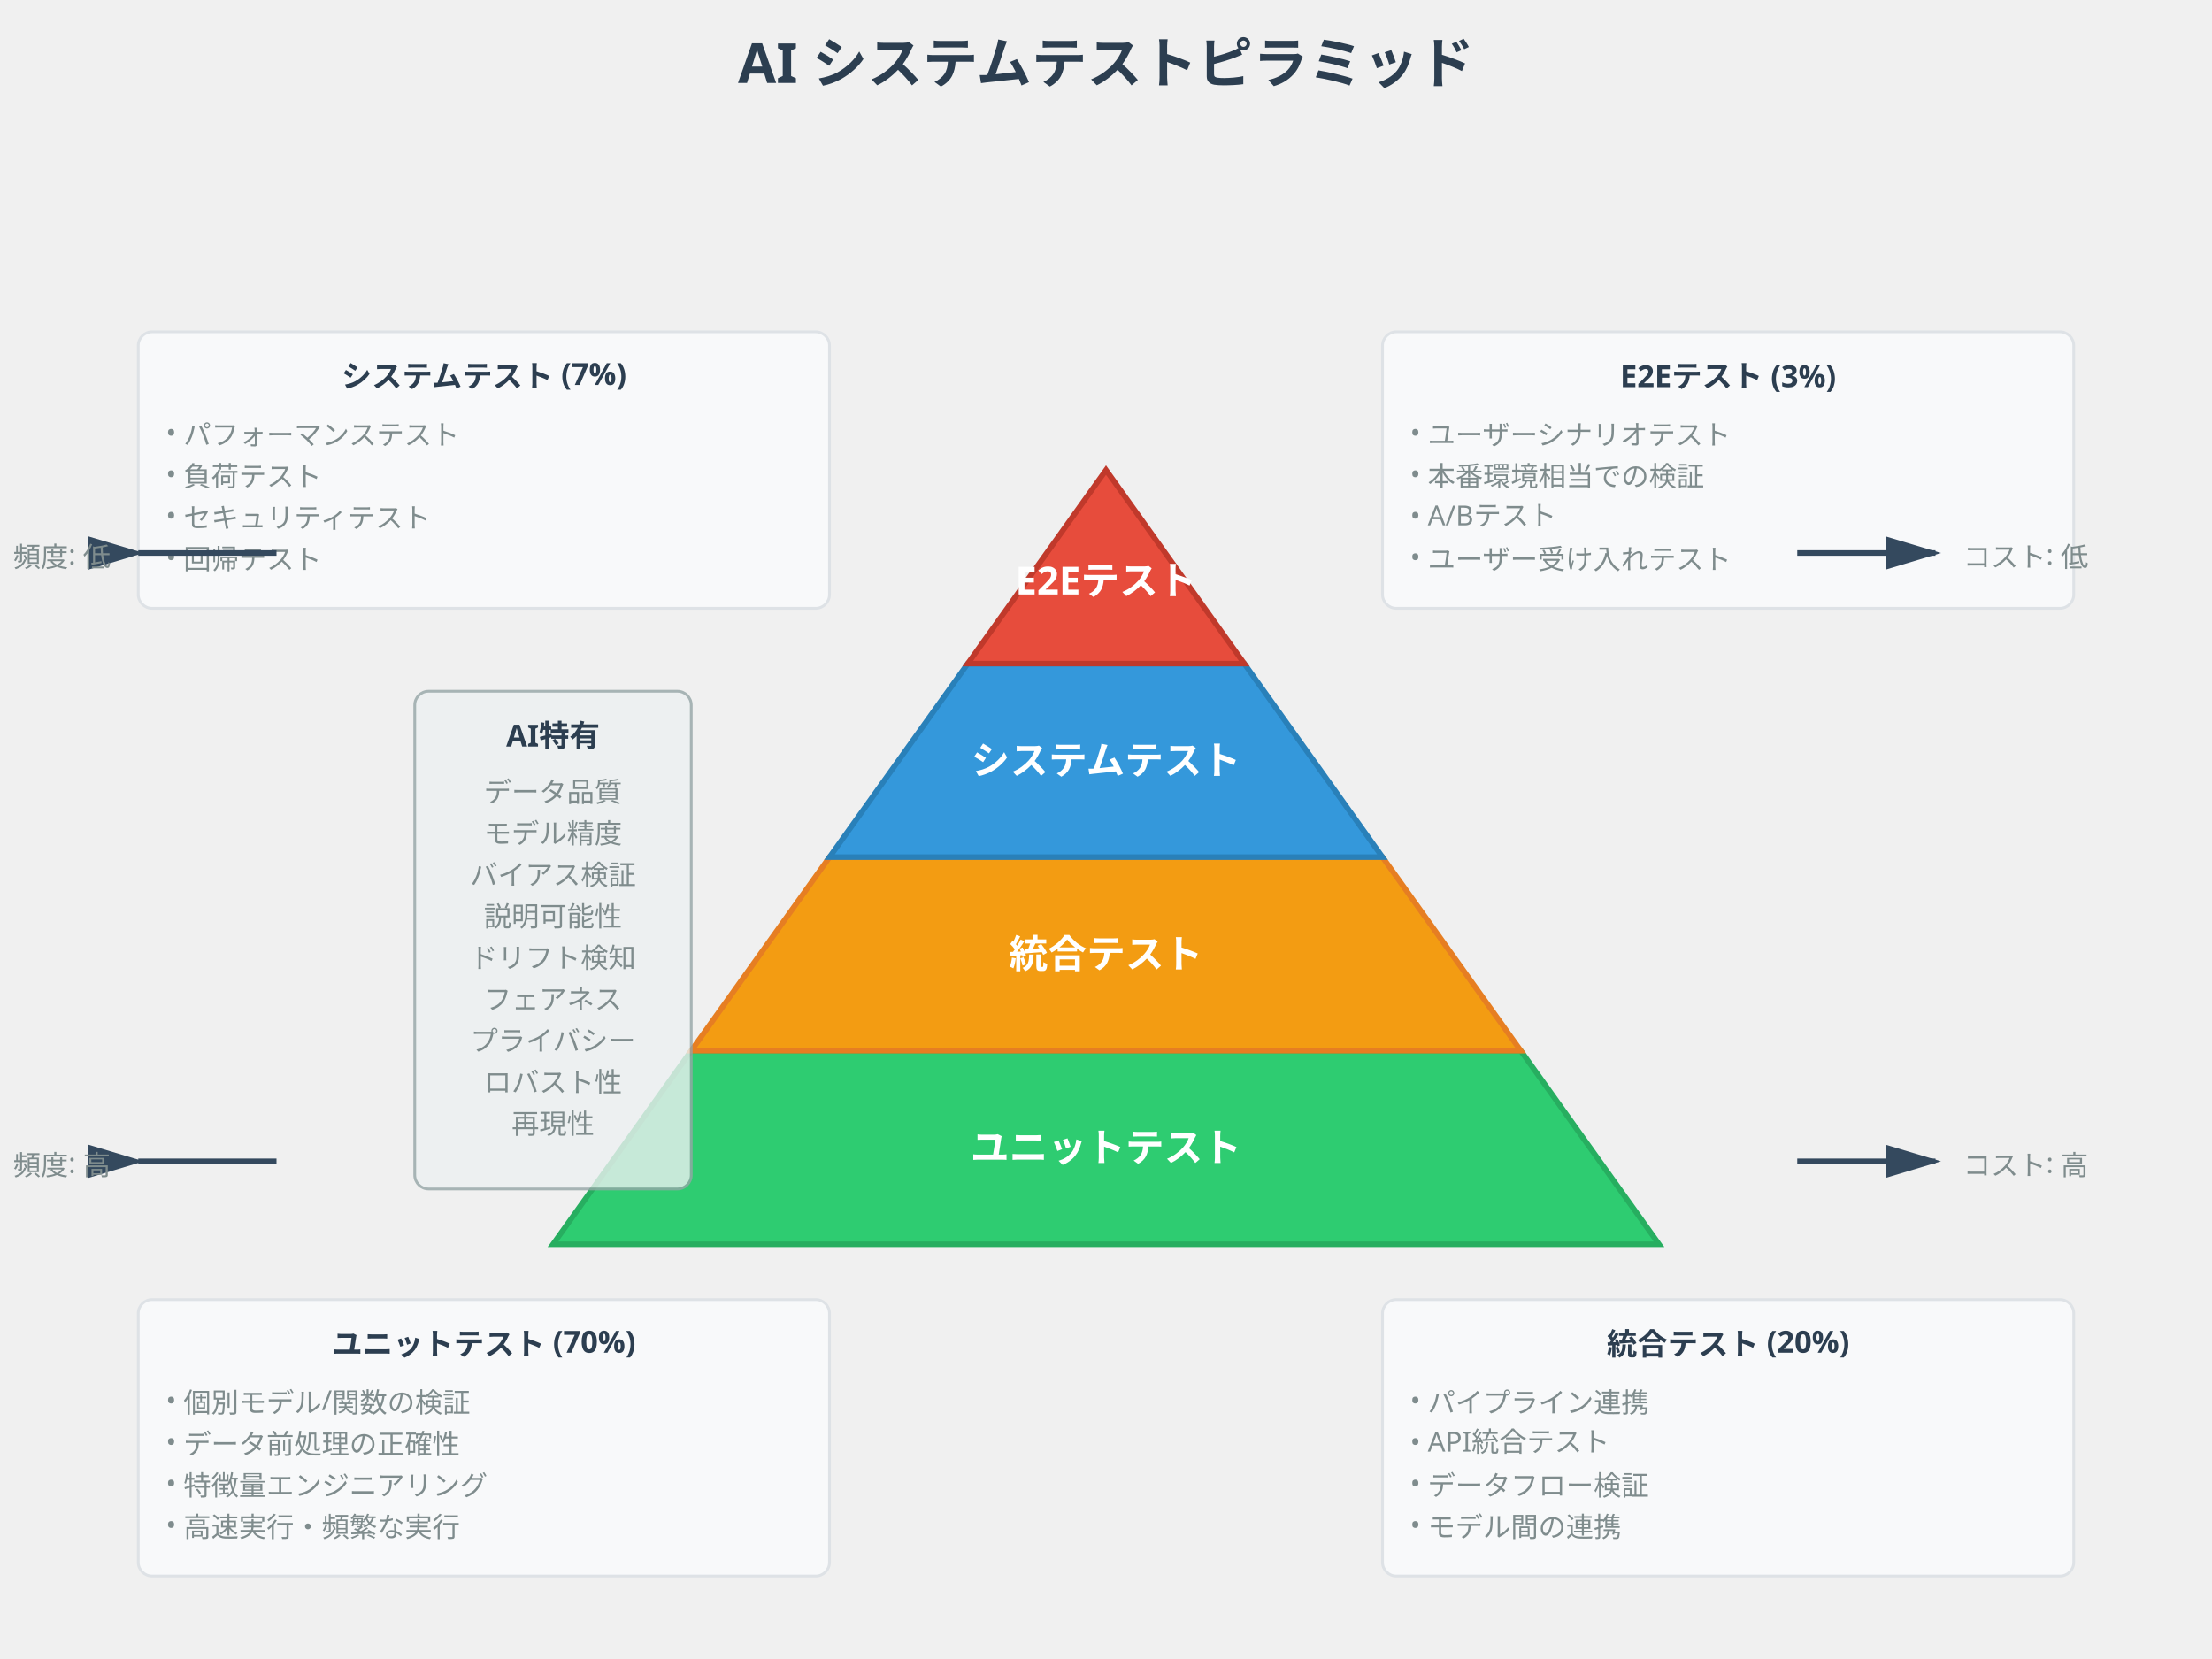
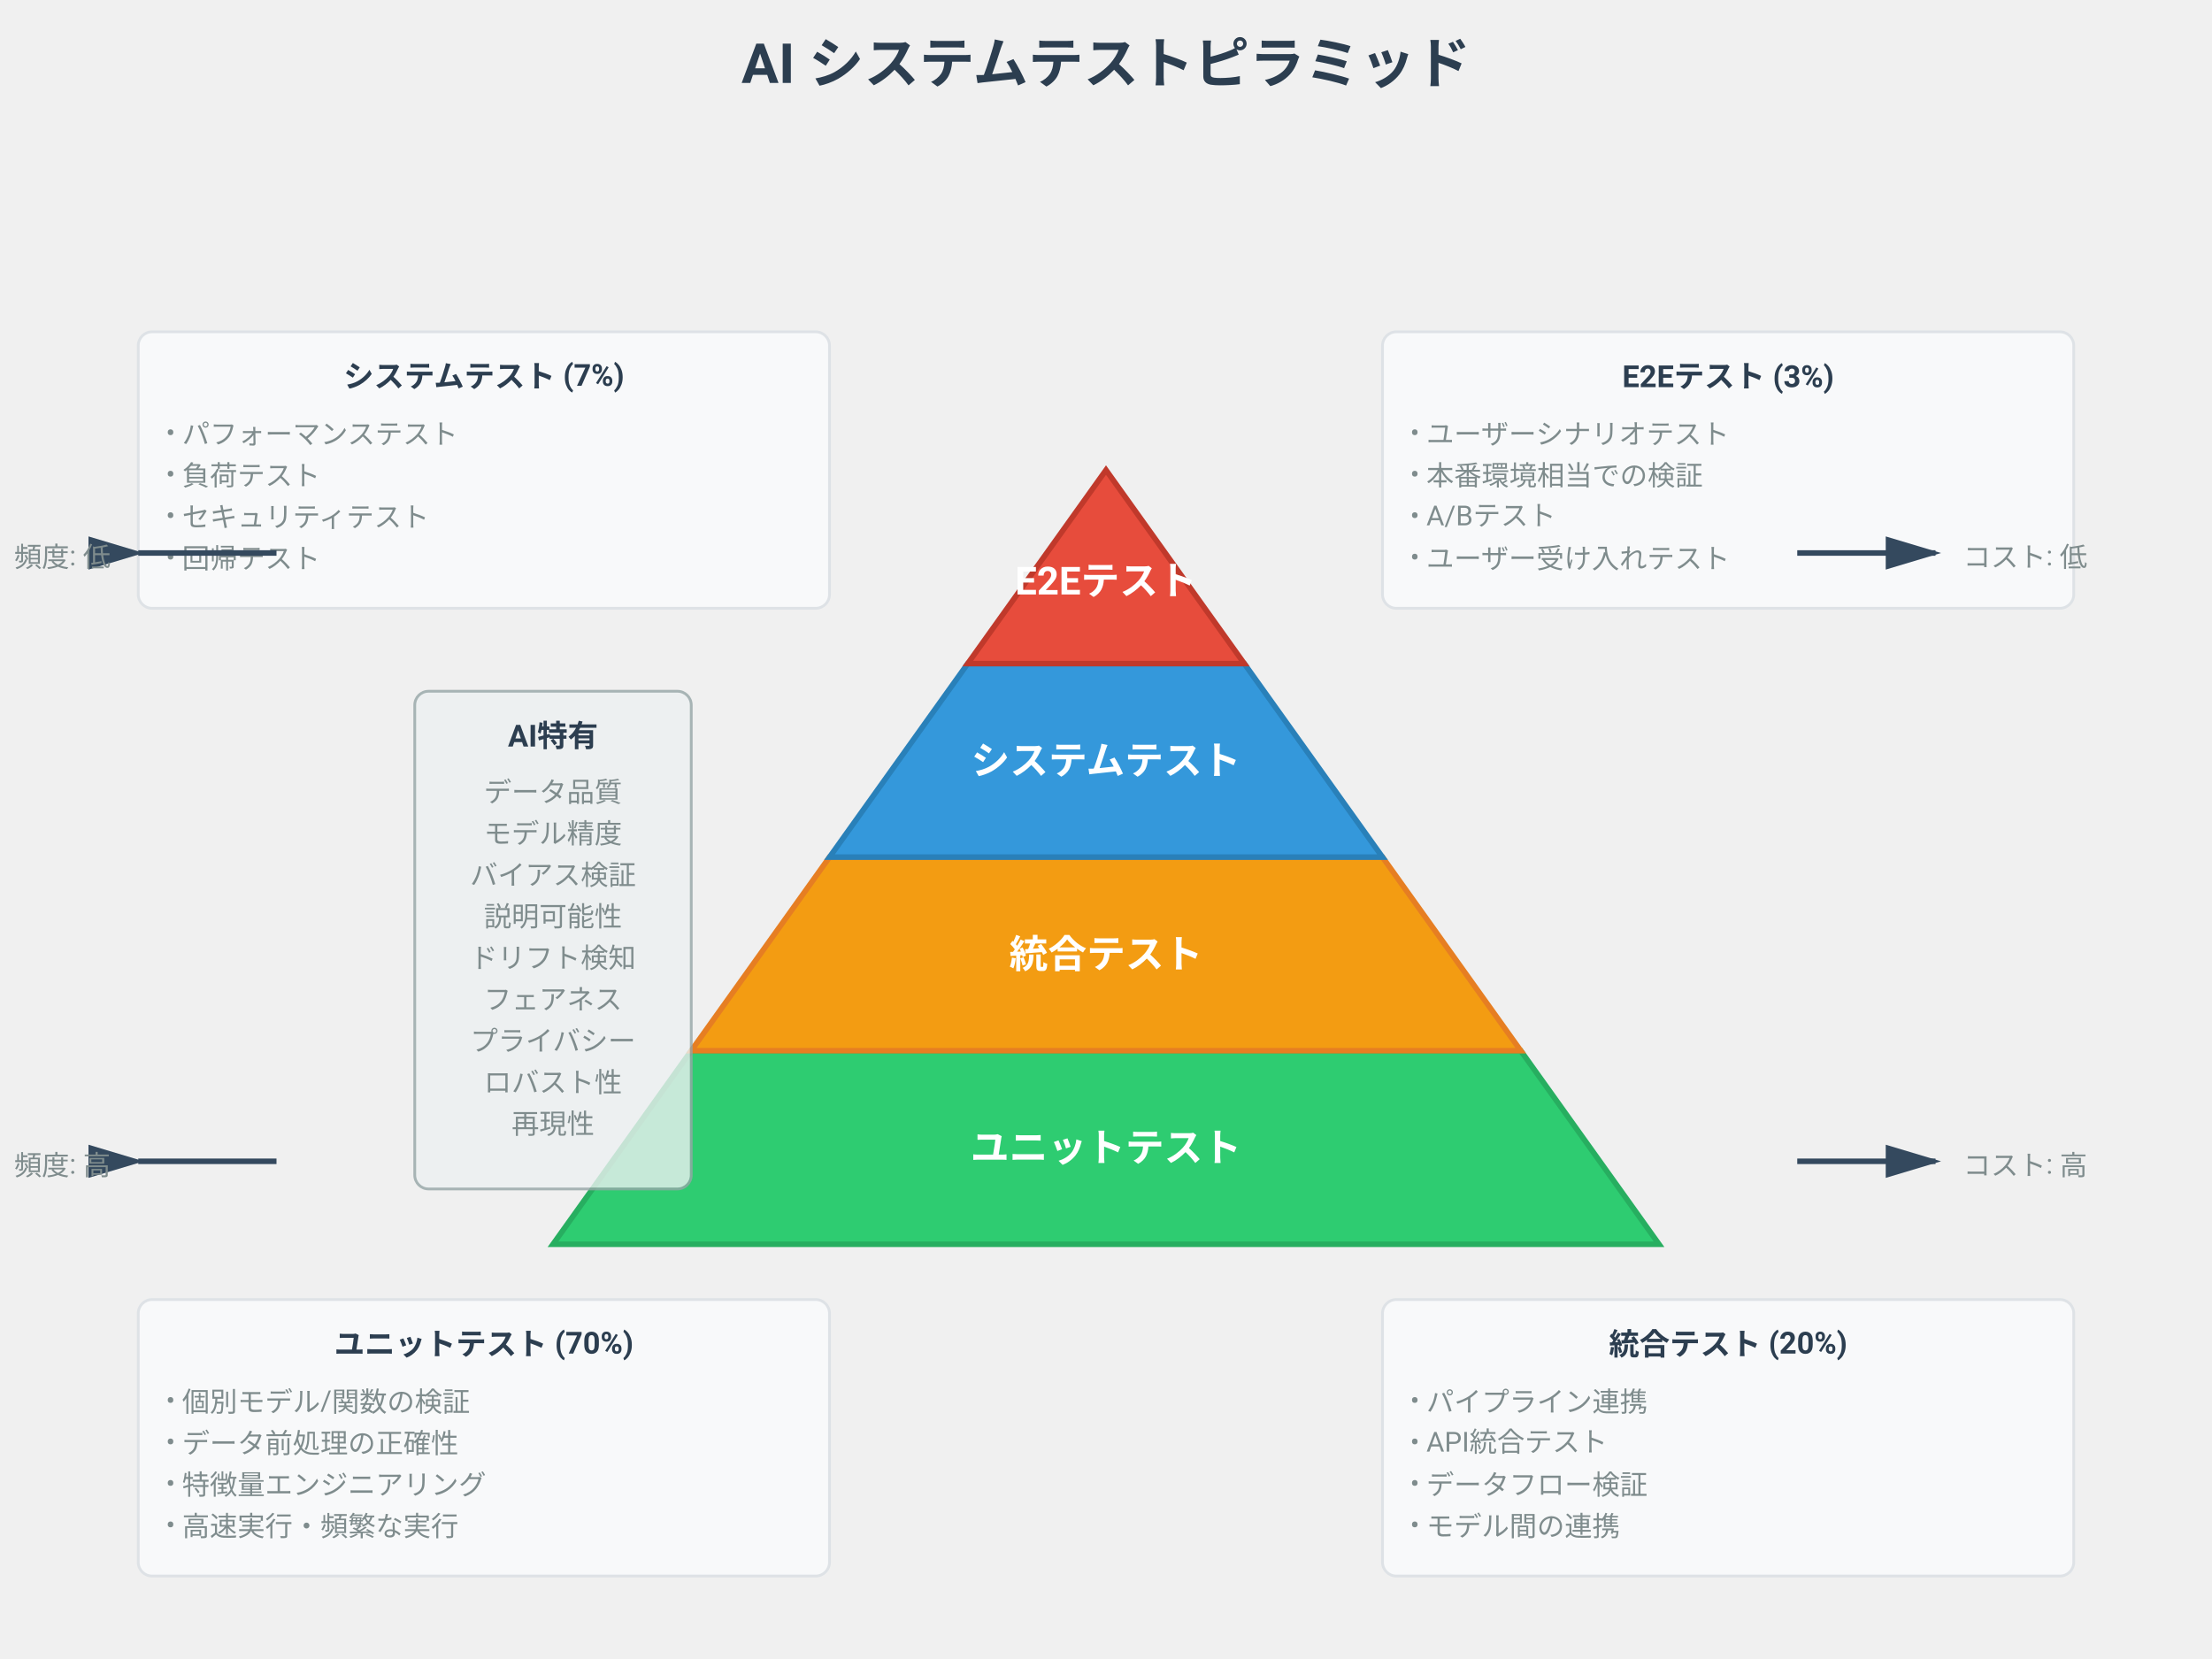
<svg xmlns="http://www.w3.org/2000/svg" width="800" height="600" viewBox="0 0 800 600">
  <defs>
    <style>
-       .title { font-family: 'Noto Sans JP', sans-serif; font-size: 20px; font-weight: bold; fill: #2c3e50; }
-       .layer-title { font-family: 'Noto Sans JP', sans-serif; font-size: 14px; font-weight: bold; fill: #fff; }
-       .test-text { font-family: 'Noto Sans JP', sans-serif; font-size: 11px; fill: #2c3e50; }
-       .small-text { font-family: 'Noto Sans JP', sans-serif; font-size: 10px; fill: #7f8c8d; }
+       .title { font-family: -apple-system, BlinkMacSystemFont, 'Segoe UI', Roboto, 'Helvetica Neue', Arial, 'Noto Sans', sans-serif, 'Apple Color Emoji', 'Segoe UI Emoji', 'Segoe UI Symbol', 'Noto Color Emoji'; font-size: 20px; font-weight: bold; fill: #2c3e50; }
+       .layer-title { font-family: -apple-system, BlinkMacSystemFont, 'Segoe UI', Roboto, 'Helvetica Neue', Arial, 'Noto Sans', sans-serif, 'Apple Color Emoji', 'Segoe UI Emoji', 'Segoe UI Symbol', 'Noto Color Emoji'; font-size: 14px; font-weight: bold; fill: #fff; }
+       .test-text { font-family: -apple-system, BlinkMacSystemFont, 'Segoe UI', Roboto, 'Helvetica Neue', Arial, 'Noto Sans', sans-serif, 'Apple Color Emoji', 'Segoe UI Emoji', 'Segoe UI Symbol', 'Noto Color Emoji'; font-size: 11px; fill: #2c3e50; }
+       .small-text { font-family: -apple-system, BlinkMacSystemFont, 'Segoe UI', Roboto, 'Helvetica Neue', Arial, 'Noto Sans', sans-serif, 'Apple Color Emoji', 'Segoe UI Emoji', 'Segoe UI Symbol', 'Noto Color Emoji'; font-size: 10px; fill: #7f8c8d; }
      .unit-layer { fill: #2ecc71; stroke: #27ae60; stroke-width: 2; }
      .integration-layer { fill: #f39c12; stroke: #e67e22; stroke-width: 2; }
      .system-layer { fill: #3498db; stroke: #2980b9; stroke-width: 2; }
      .e2e-layer { fill: #e74c3c; stroke: #c0392b; stroke-width: 2; }
      .info-box { fill: #f8f9fa; stroke: #dee2e6; stroke-width: 1; }
    </style>
  </defs>
  <text x="400" y="30" class="title" text-anchor="middle">AI システムテストピラミッド</text>
  <g id="pyramid">
    <path d="M 200 450 L 600 450 L 550 380 L 250 380 Z" class="unit-layer" />
    <text x="400" y="420" class="layer-title" text-anchor="middle">ユニットテスト</text>
    <path d="M 250 380 L 550 380 L 500 310 L 300 310 Z" class="integration-layer" />
    <text x="400" y="350" class="layer-title" text-anchor="middle">統合テスト</text>
    <path d="M 300 310 L 500 310 L 450 240 L 350 240 Z" class="system-layer" />
    <text x="400" y="280" class="layer-title" text-anchor="middle">システムテスト</text>
    <path d="M 350 240 L 450 240 L 400 170 Z" class="e2e-layer" />
    <text x="400" y="215" class="layer-title" text-anchor="middle">E2Eテスト</text>
  </g>
  <g id="details">
    <rect x="50" y="470" width="250" height="100" class="info-box" rx="5" />
    <text x="175" y="490" class="test-text" text-anchor="middle" font-weight="bold">ユニットテスト (70%)</text>
    <text x="60" y="510" class="small-text">• 個別モデル/関数の検証</text>
    <text x="60" y="525" class="small-text">• データ前処理の正確性</text>
    <text x="60" y="540" class="small-text">• 特徴量エンジニアリング</text>
    <text x="60" y="555" class="small-text">• 高速実行・頻繁な実行</text>
    <rect x="500" y="470" width="250" height="100" class="info-box" rx="5" />
    <text x="625" y="490" class="test-text" text-anchor="middle" font-weight="bold">統合テスト (20%)</text>
    <text x="510" y="510" class="small-text">• パイプライン連携</text>
    <text x="510" y="525" class="small-text">• API統合テスト</text>
    <text x="510" y="540" class="small-text">• データフロー検証</text>
    <text x="510" y="555" class="small-text">• モデル間の連携</text>
    <rect x="50" y="120" width="250" height="100" class="info-box" rx="5" />
    <text x="175" y="140" class="test-text" text-anchor="middle" font-weight="bold">システムテスト (7%)</text>
    <text x="60" y="160" class="small-text">• パフォーマンステスト</text>
    <text x="60" y="175" class="small-text">• 負荷テスト</text>
    <text x="60" y="190" class="small-text">• セキュリティテスト</text>
    <text x="60" y="205" class="small-text">• 回帰テスト</text>
    <rect x="500" y="120" width="250" height="100" class="info-box" rx="5" />
    <text x="625" y="140" class="test-text" text-anchor="middle" font-weight="bold">E2Eテスト (3%)</text>
    <text x="510" y="160" class="small-text">• ユーザーシナリオテスト</text>
    <text x="510" y="175" class="small-text">• 本番環境相当での検証</text>
    <text x="510" y="190" class="small-text">• A/Bテスト</text>
    <text x="510" y="205" class="small-text">• ユーザー受け入れテスト</text>
  </g>
  <g id="ai-specific">
    <rect x="150" y="250" width="100" height="180" fill="#ecf0f1" stroke="#95a5a6" stroke-width="1" rx="5" opacity="0.8" />
    <text x="200" y="270" class="test-text" text-anchor="middle" font-weight="bold">AI特有</text>
    <text x="200" y="290" class="small-text" text-anchor="middle">データ品質</text>
    <text x="200" y="305" class="small-text" text-anchor="middle">モデル精度</text>
    <text x="200" y="320" class="small-text" text-anchor="middle">バイアス検証</text>
    <text x="200" y="335" class="small-text" text-anchor="middle">説明可能性</text>
    <text x="200" y="350" class="small-text" text-anchor="middle">ドリフト検知</text>
    <text x="200" y="365" class="small-text" text-anchor="middle">フェアネス</text>
    <text x="200" y="380" class="small-text" text-anchor="middle">プライバシー</text>
    <text x="200" y="395" class="small-text" text-anchor="middle">ロバスト性</text>
    <text x="200" y="410" class="small-text" text-anchor="middle">再現性</text>
  </g>
  <g id="labels">
    <path d="M 650 200 L 700 200" stroke="#34495e" stroke-width="2" marker-end="url(#arrowhead)" />
    <text x="710" y="205" class="small-text">コスト: 低</text>
    <path d="M 650 420 L 700 420" stroke="#34495e" stroke-width="2" marker-end="url(#arrowhead)" />
    <text x="710" y="425" class="small-text">コスト: 高</text>
    <path d="M 100 200 L 50 200" stroke="#34495e" stroke-width="2" marker-end="url(#arrowhead-left)" />
    <text x="40" y="205" class="small-text" text-anchor="end">頻度: 低</text>
    <path d="M 100 420 L 50 420" stroke="#34495e" stroke-width="2" marker-end="url(#arrowhead-left)" />
    <text x="40" y="425" class="small-text" text-anchor="end">頻度: 高</text>
  </g>
  <defs>
    <marker id="arrowhead" markerWidth="10" markerHeight="10" refX="9" refY="3" orient="auto">
      <polygon points="0 0, 10 3, 0 6" fill="#34495e" />
    </marker>
    <marker id="arrowhead-left" markerWidth="10" markerHeight="10" refX="1" refY="3" orient="auto">
      <polygon points="10 0, 0 3, 10 6" fill="#34495e" />
    </marker>
  </defs>
</svg>
